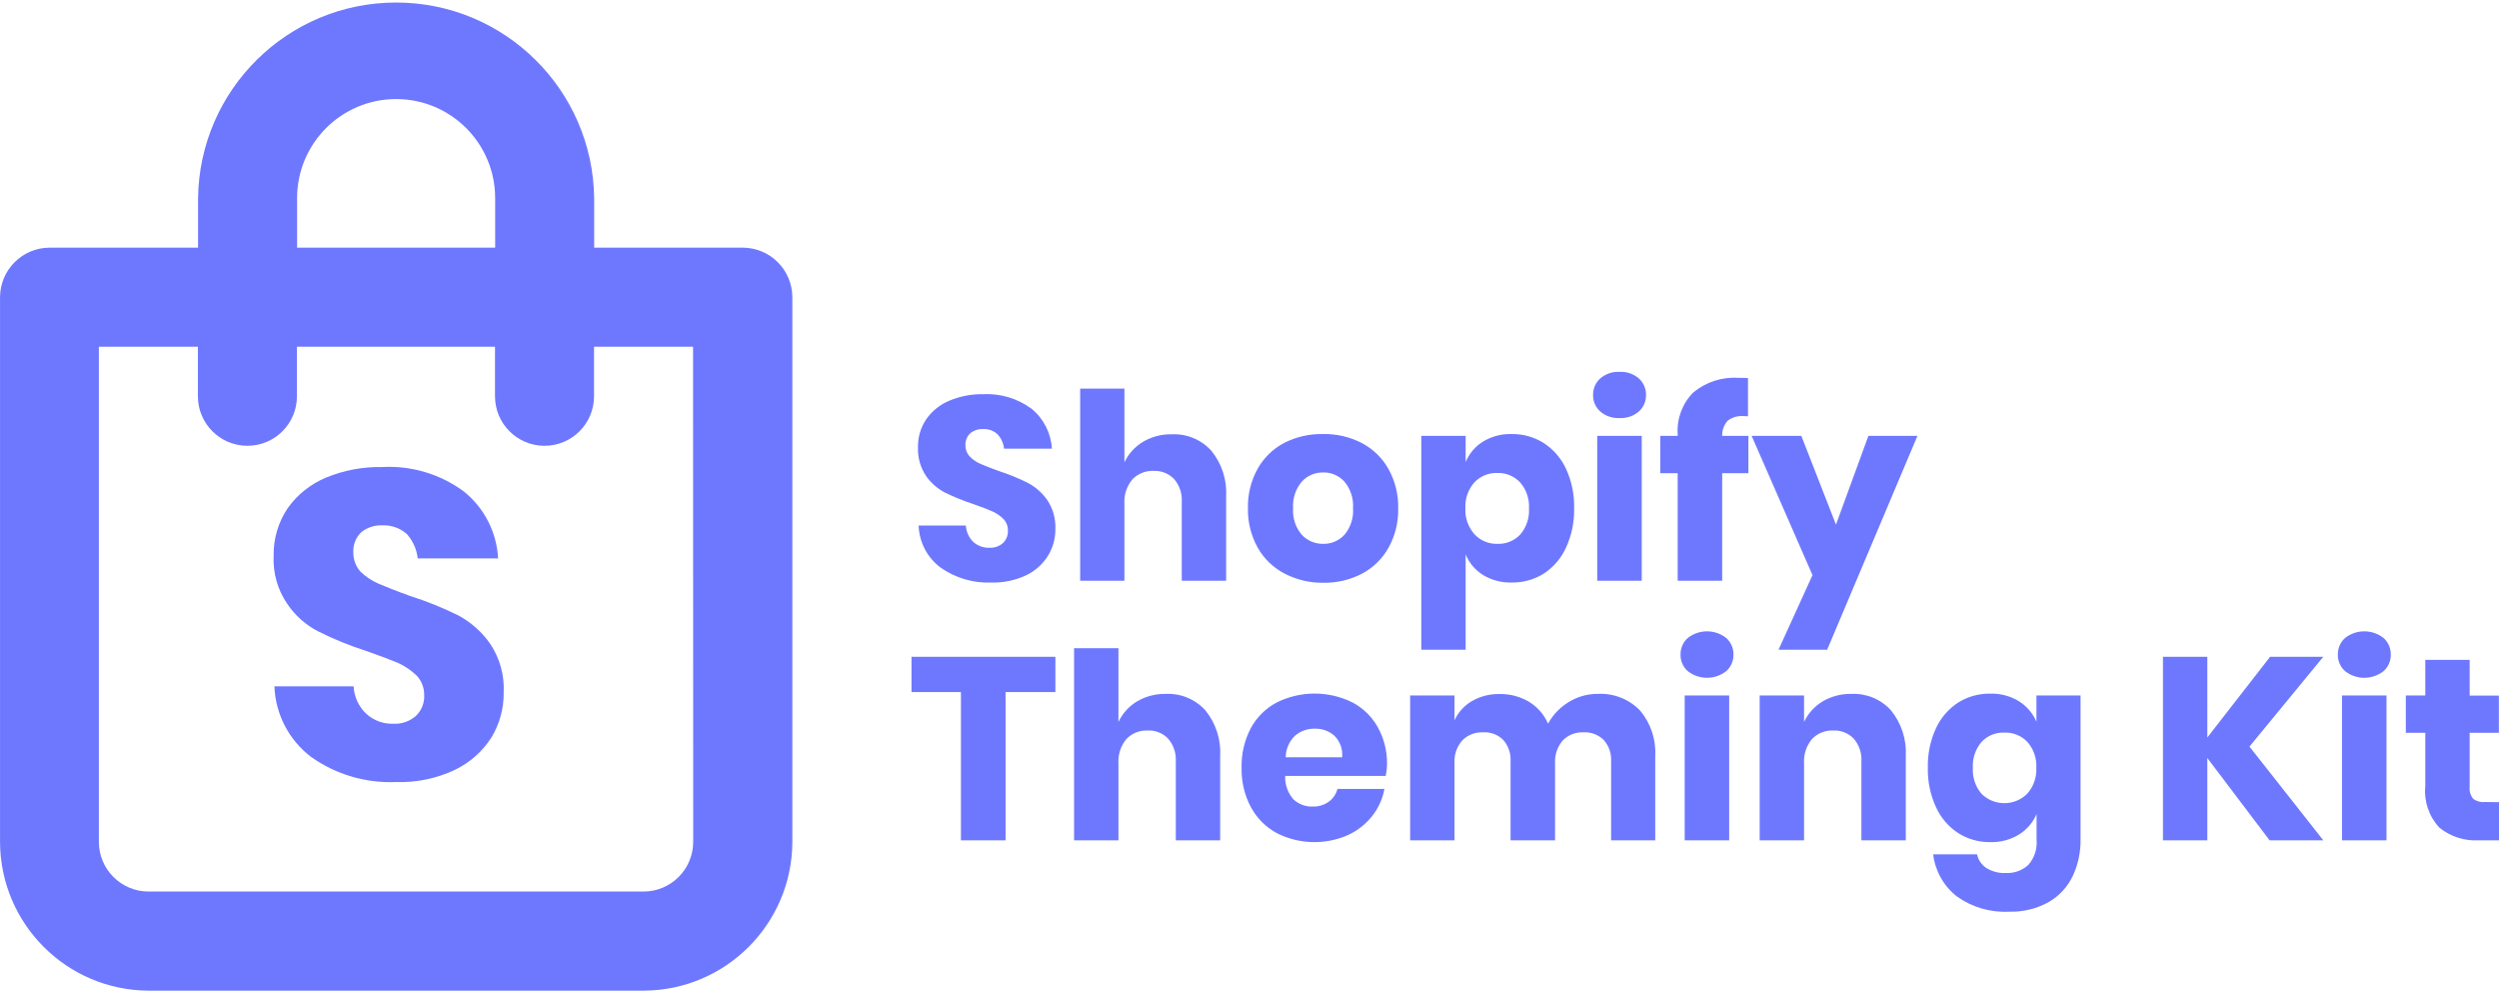
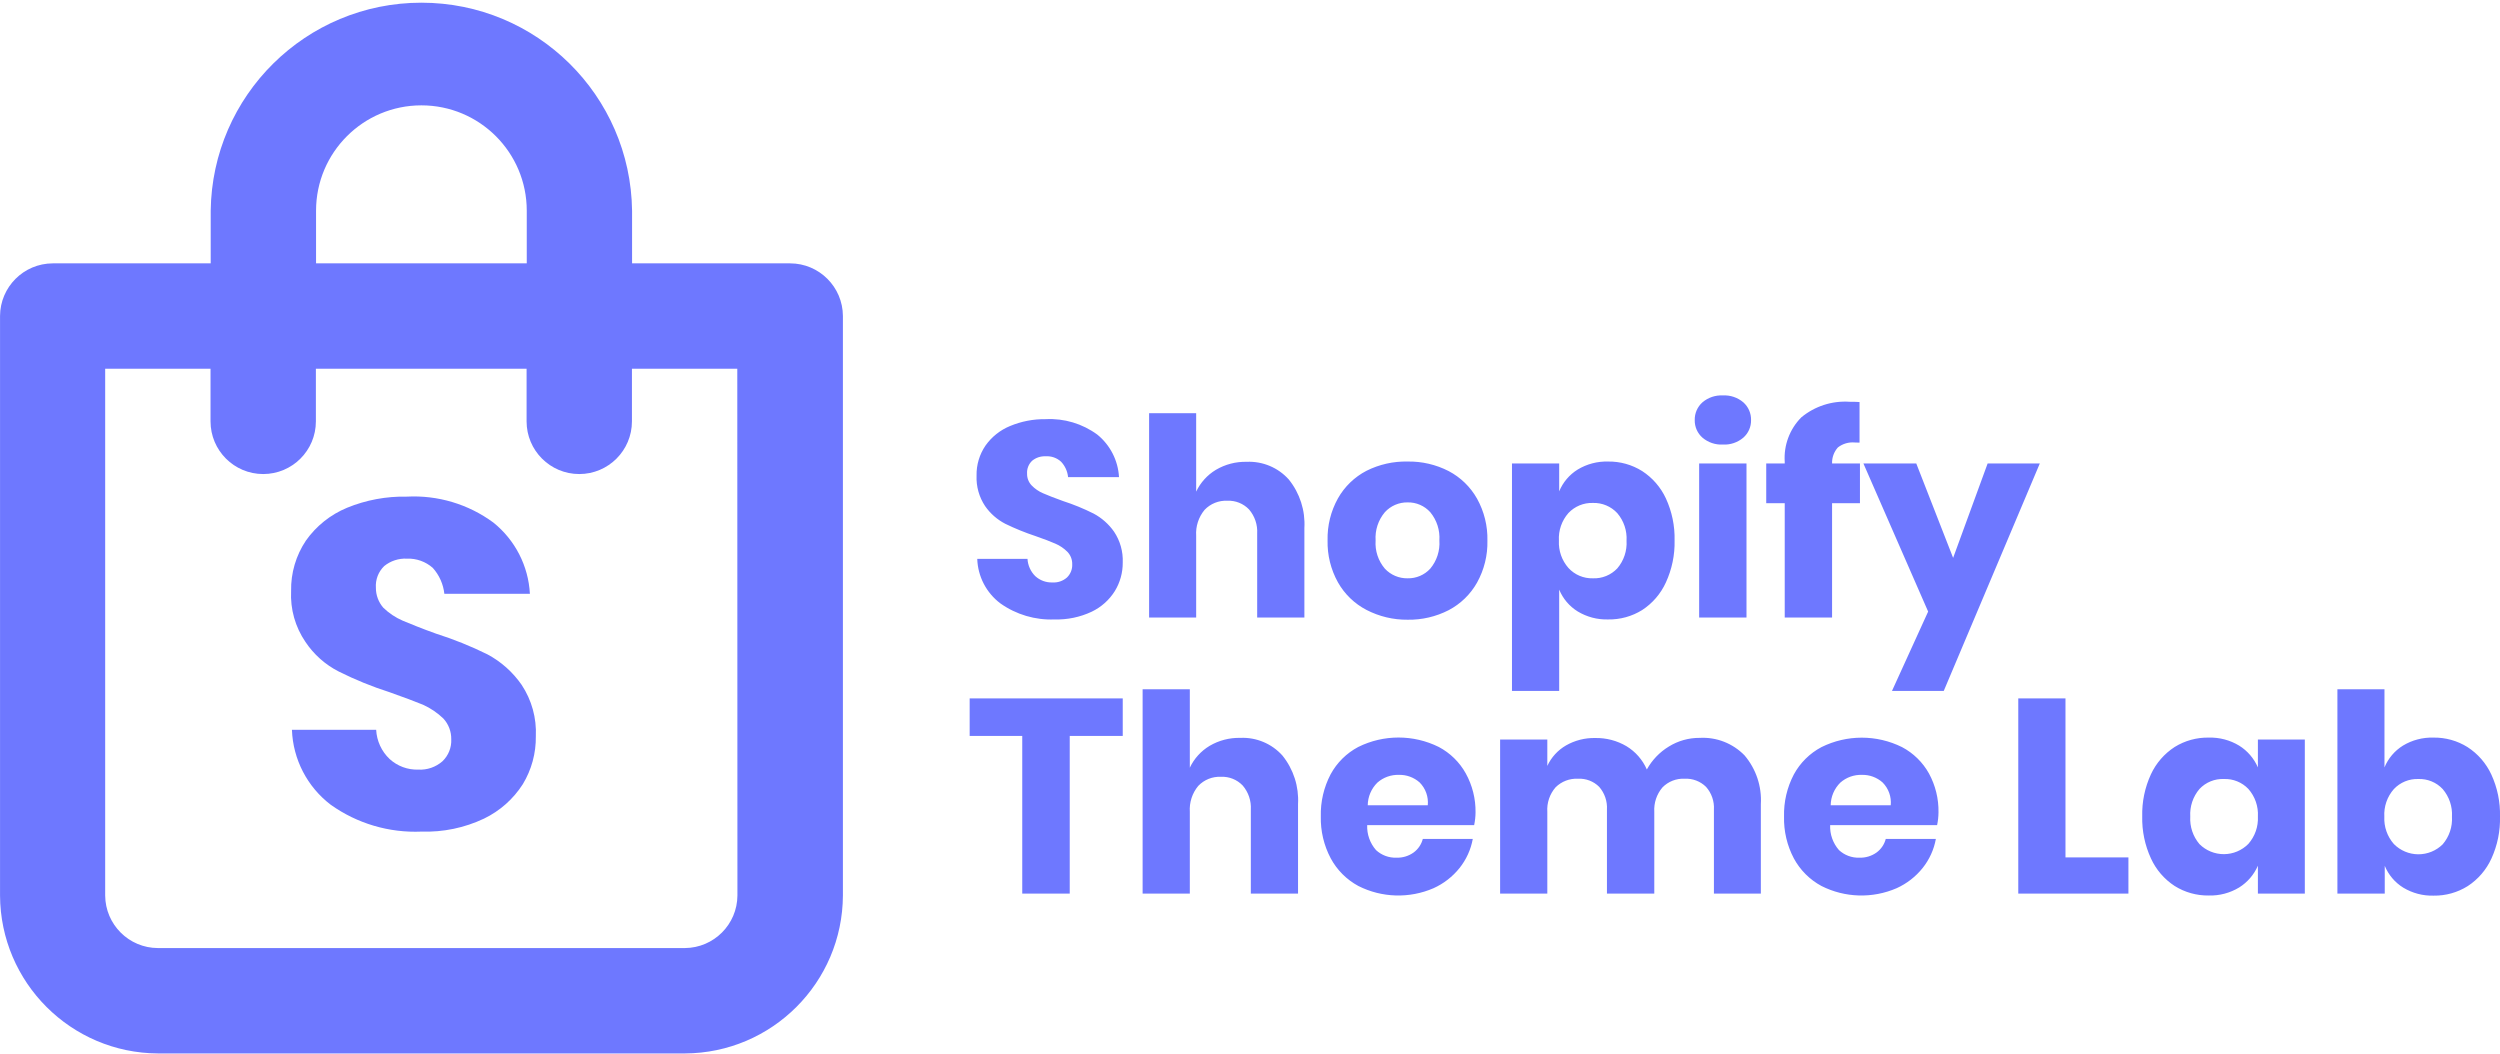
- <svg xmlns="http://www.w3.org/2000/svg" width="77.04" height="30.529" viewBox="0 0 77.04 30.529">
+ <svg xmlns="http://www.w3.org/2000/svg" width="72.448" height="30.529" viewBox="0 0 72.448 30.529">
  <g transform="translate(-93 -50.105)">
    <path d="M36.749,14.558H32.169V13.032a6.106,6.106,0,0,0-12.211,0v1.526H15.379a1.533,1.533,0,0,0-1.526,1.526V32.875a4.6,4.6,0,0,0,4.579,4.579H33.7a4.6,4.6,0,0,0,4.579-4.579V16.085A1.533,1.533,0,0,0,36.749,14.558ZM23.011,13.032a3.053,3.053,0,0,1,6.106,0v1.526H23.011ZM35.222,32.875A1.533,1.533,0,0,1,33.7,34.4H18.431A1.533,1.533,0,0,1,16.9,32.875V17.611h3.053v1.526a1.526,1.526,0,0,0,3.053,0V17.611h6.106v1.526a1.526,1.526,0,0,0,3.053,0V17.611h3.053Z" transform="translate(79.148 43.179)" fill="#6e78ff" />
    <path d="M8.251-14.885A2.608,2.608,0,0,1,7.875-13.5,2.757,2.757,0,0,1,6.749-12.5a3.928,3.928,0,0,1-1.811.376A4.22,4.22,0,0,1,2.31-12.9a2.86,2.86,0,0,1-1.127-2.173H3.624a1.254,1.254,0,0,0,.389.845,1.179,1.179,0,0,0,.831.308.98.98,0,0,0,.7-.241A.829.829,0,0,0,5.8-14.8a.864.864,0,0,0-.228-.6,2.085,2.085,0,0,0-.59-.4q-.342-.141-.966-.362a10.347,10.347,0,0,1-1.475-.6,2.549,2.549,0,0,1-.966-.858,2.4,2.4,0,0,1-.416-1.475,2.538,2.538,0,0,1,.429-1.462,2.741,2.741,0,0,1,1.194-.952,4.328,4.328,0,0,1,1.73-.322,3.883,3.883,0,0,1,2.508.751,2.841,2.841,0,0,1,1.059,2.065H5.6a1.342,1.342,0,0,0-.335-.751,1.071,1.071,0,0,0-.751-.268.97.97,0,0,0-.657.215.8.8,0,0,0-.241.63.874.874,0,0,0,.215.577,1.881,1.881,0,0,0,.563.376c.228.094.55.228.966.376a10.592,10.592,0,0,1,1.489.6,2.824,2.824,0,0,1,.992.885A2.488,2.488,0,0,1,8.251-14.885Z" transform="translate(100.277 86.328)" fill="#6e78ff" />
-     <path d="M4.536-1.592a1.559,1.559,0,0,1-.228.824,1.608,1.608,0,0,1-.672.6A2.368,2.368,0,0,1,2.56.056,2.534,2.534,0,0,1,.992-.408,1.681,1.681,0,0,1,.32-1.7H1.776A.768.768,0,0,0,2-1.2a.7.7,0,0,0,.5.184A.58.58,0,0,0,2.92-1.16a.5.5,0,0,0,.152-.384.5.5,0,0,0-.14-.36,1.1,1.1,0,0,0-.348-.236q-.208-.092-.576-.22a7.072,7.072,0,0,1-.876-.356,1.613,1.613,0,0,1-.584-.512A1.482,1.482,0,0,1,.3-4.112,1.488,1.488,0,0,1,.56-4.984a1.627,1.627,0,0,1,.708-.564,2.582,2.582,0,0,1,1.036-.2A2.323,2.323,0,0,1,3.8-5.3a1.709,1.709,0,0,1,.628,1.232H2.952a.759.759,0,0,0-.2-.444A.6.6,0,0,0,2.3-4.672a.572.572,0,0,0-.388.128.47.47,0,0,0-.148.376.477.477,0,0,0,.132.34,1.006,1.006,0,0,0,.332.228q.2.088.576.224a6.331,6.331,0,0,1,.888.364,1.7,1.7,0,0,1,.592.524A1.5,1.5,0,0,1,4.536-1.592Zm3.592-2.92A1.545,1.545,0,0,1,9.348-4,2.054,2.054,0,0,1,9.8-2.592V0H8.432V-2.432a.984.984,0,0,0-.236-.7.82.82,0,0,0-.628-.252.855.855,0,0,0-.66.264,1.068,1.068,0,0,0-.244.752V0H5.3V-5.92H6.664v2.272a1.472,1.472,0,0,1,.572-.632A1.678,1.678,0,0,1,8.128-4.512Zm4.664-.008a2.51,2.51,0,0,1,1.188.276,2.023,2.023,0,0,1,.824.8,2.39,2.39,0,0,1,.3,1.216,2.39,2.39,0,0,1-.3,1.216,2.023,2.023,0,0,1-.824.8,2.51,2.51,0,0,1-1.188.276A2.534,2.534,0,0,1,11.6-.22a2.017,2.017,0,0,1-.828-.8,2.39,2.39,0,0,1-.3-1.216,2.39,2.39,0,0,1,.3-1.216,2.017,2.017,0,0,1,.828-.8A2.534,2.534,0,0,1,12.792-4.52Zm0,1.184a.872.872,0,0,0-.66.284,1.15,1.15,0,0,0-.268.82,1.136,1.136,0,0,0,.268.816.878.878,0,0,0,.66.28.865.865,0,0,0,.656-.28,1.147,1.147,0,0,0,.264-.816,1.162,1.162,0,0,0-.264-.82A.859.859,0,0,0,12.792-3.336ZM18.6-4.52a1.808,1.808,0,0,1,.988.276,1.893,1.893,0,0,1,.688.792,2.752,2.752,0,0,1,.252,1.22,2.759,2.759,0,0,1-.252,1.216,1.888,1.888,0,0,1-.688.8A1.808,1.808,0,0,1,18.6.056a1.616,1.616,0,0,1-.88-.232,1.347,1.347,0,0,1-.536-.632V2.128H15.816V-4.464h1.368v.808a1.347,1.347,0,0,1,.536-.632A1.616,1.616,0,0,1,18.6-4.52Zm-.44,1.2a.931.931,0,0,0-.708.292,1.112,1.112,0,0,0-.276.8,1.115,1.115,0,0,0,.276.792.925.925,0,0,0,.708.3.921.921,0,0,0,.708-.288,1.129,1.129,0,0,0,.268-.8,1.129,1.129,0,0,0-.268-.8A.922.922,0,0,0,18.16-3.32Zm2.952-2.4a.668.668,0,0,1,.224-.516.845.845,0,0,1,.592-.2.845.845,0,0,1,.592.2.668.668,0,0,1,.224.516.659.659,0,0,1-.224.508.845.845,0,0,1-.592.2.845.845,0,0,1-.592-.2A.659.659,0,0,1,21.112-5.72Zm1.5,1.256V0H21.24V-4.464Zm3.136-.608a.693.693,0,0,0-.488.144.663.663,0,0,0-.168.464H25.9v1.152h-.808V0H23.72V-3.312h-.536V-4.464h.536v-.048A1.671,1.671,0,0,1,24.2-5.8a1.984,1.984,0,0,1,1.4-.452q.192,0,.288.008v1.176Zm1.784.608L28.6-1.728l1-2.736h1.512L28.328,2.128h-1.5l1.048-2.3L26-4.464ZM4.536,2.344V3.432H3V8H1.624V3.432H.1V2.344ZM7.944,3.488A1.545,1.545,0,0,1,9.164,4a2.054,2.054,0,0,1,.452,1.408V8H8.248V5.568a.984.984,0,0,0-.236-.7.82.82,0,0,0-.628-.252.855.855,0,0,0-.66.264,1.068,1.068,0,0,0-.244.752V8H5.112V2.08H6.48V4.352a1.472,1.472,0,0,1,.572-.632A1.678,1.678,0,0,1,7.944,3.488Zm6.816,2.16a1.887,1.887,0,0,1-.04.368h-3.1a1.035,1.035,0,0,0,.256.724.826.826,0,0,0,.592.22.809.809,0,0,0,.5-.152.71.71,0,0,0,.264-.392h1.448a1.892,1.892,0,0,1-.384.844,2.047,2.047,0,0,1-.752.584,2.568,2.568,0,0,1-2.18-.064,1.972,1.972,0,0,1-.8-.8,2.47,2.47,0,0,1-.288-1.216,2.492,2.492,0,0,1,.284-1.22,1.946,1.946,0,0,1,.8-.792,2.626,2.626,0,0,1,2.336,0,1.922,1.922,0,0,1,.78.764A2.274,2.274,0,0,1,14.76,5.648ZM13.376,5.44a.822.822,0,0,0-.236-.66.869.869,0,0,0-.6-.22.9.9,0,0,0-.624.224.938.938,0,0,0-.28.656Zm7.88-1.952a1.682,1.682,0,0,1,1.3.508,2,2,0,0,1,.472,1.412V8h-1.36V5.568a.911.911,0,0,0-.228-.66.822.822,0,0,0-.62-.236.84.84,0,0,0-.644.252,1,1,0,0,0-.236.708V8H18.568V5.568a.92.92,0,0,0-.224-.66.809.809,0,0,0-.616-.236.86.86,0,0,0-.648.248.983.983,0,0,0-.24.712V8H15.472V3.536H16.84V4.3a1.332,1.332,0,0,1,.54-.592,1.638,1.638,0,0,1,.852-.216,1.718,1.718,0,0,1,.9.236,1.482,1.482,0,0,1,.592.676,1.788,1.788,0,0,1,.636-.664A1.672,1.672,0,0,1,21.256,3.488ZM23.808,2.28a.668.668,0,0,1,.224-.516.961.961,0,0,1,1.184,0,.668.668,0,0,1,.224.516.659.659,0,0,1-.224.508.961.961,0,0,1-1.184,0A.659.659,0,0,1,23.808,2.28Zm1.5,1.256V8H23.936V3.536Zm3.776-.048A1.545,1.545,0,0,1,30.3,4a2.054,2.054,0,0,1,.452,1.408V8H29.384V5.568a.984.984,0,0,0-.236-.7.82.82,0,0,0-.628-.252.855.855,0,0,0-.66.264,1.068,1.068,0,0,0-.244.752V8H26.248V3.536h1.368v.816a1.472,1.472,0,0,1,.572-.632A1.678,1.678,0,0,1,29.08,3.488Zm4.272-.008a1.616,1.616,0,0,1,.88.232,1.4,1.4,0,0,1,.544.632V3.536h1.36v4.44A2.565,2.565,0,0,1,35.9,9.1a1.841,1.841,0,0,1-.736.8,2.368,2.368,0,0,1-1.232.3,2.532,2.532,0,0,1-1.612-.476,1.937,1.937,0,0,1-.724-1.292h1.352a.678.678,0,0,0,.292.424,1.056,1.056,0,0,0,.6.152.959.959,0,0,0,.684-.244,1.027,1.027,0,0,0,.26-.78V7.192a1.4,1.4,0,0,1-.544.632,1.616,1.616,0,0,1-.88.232,1.808,1.808,0,0,1-.988-.276,1.888,1.888,0,0,1-.688-.8,2.759,2.759,0,0,1-.252-1.216,2.752,2.752,0,0,1,.252-1.22,1.893,1.893,0,0,1,.688-.792A1.808,1.808,0,0,1,33.352,3.48Zm.44,1.2a.921.921,0,0,0-.708.288,1.129,1.129,0,0,0-.268.8,1.129,1.129,0,0,0,.268.8A1,1,0,0,0,34.5,6.56a1.115,1.115,0,0,0,.276-.792,1.112,1.112,0,0,0-.276-.8A.931.931,0,0,0,33.792,4.68Zm7.552.432L43.624,8H41.968l-1.92-2.536V8H38.68V2.344h1.368V4.832l1.936-2.488h1.64ZM44.072,2.28a.668.668,0,0,1,.224-.516.961.961,0,0,1,1.184,0,.668.668,0,0,1,.224.516.659.659,0,0,1-.224.508.961.961,0,0,1-1.184,0A.659.659,0,0,1,44.072,2.28Zm1.5,1.256V8H44.2V3.536ZM49.04,6.824V8h-.616a1.773,1.773,0,0,1-1.22-.388,1.645,1.645,0,0,1-.436-1.284V4.688h-.6V3.536h.6V2.44h1.368v1.1h.9V4.688h-.9V6.352a.5.5,0,0,0,.108.368.516.516,0,0,0,.364.1Z" transform="translate(121 68)" fill="#6e78ff" />
+     <path d="M4.536-1.592a1.559,1.559,0,0,1-.228.824,1.608,1.608,0,0,1-.672.6A2.368,2.368,0,0,1,2.56.056,2.534,2.534,0,0,1,.992-.408,1.681,1.681,0,0,1,.32-1.7H1.776A.768.768,0,0,0,2-1.2a.7.7,0,0,0,.5.184A.58.58,0,0,0,2.92-1.16a.5.5,0,0,0,.152-.384.5.5,0,0,0-.14-.36,1.1,1.1,0,0,0-.348-.236q-.208-.092-.576-.22a7.072,7.072,0,0,1-.876-.356,1.613,1.613,0,0,1-.584-.512A1.482,1.482,0,0,1,.3-4.112,1.488,1.488,0,0,1,.56-4.984a1.627,1.627,0,0,1,.708-.564,2.582,2.582,0,0,1,1.036-.2A2.323,2.323,0,0,1,3.8-5.3a1.709,1.709,0,0,1,.628,1.232H2.952a.759.759,0,0,0-.2-.444A.6.6,0,0,0,2.3-4.672a.572.572,0,0,0-.388.128.47.47,0,0,0-.148.376.477.477,0,0,0,.132.34,1.006,1.006,0,0,0,.332.228q.2.088.576.224a6.331,6.331,0,0,1,.888.364,1.7,1.7,0,0,1,.592.524A1.5,1.5,0,0,1,4.536-1.592Zm3.592-2.92A1.545,1.545,0,0,1,9.348-4,2.054,2.054,0,0,1,9.8-2.592V0H8.432V-2.432a.984.984,0,0,0-.236-.7.82.82,0,0,0-.628-.252.855.855,0,0,0-.66.264,1.068,1.068,0,0,0-.244.752V0H5.3V-5.92H6.664v2.272a1.472,1.472,0,0,1,.572-.632A1.678,1.678,0,0,1,8.128-4.512Zm4.664-.008a2.51,2.51,0,0,1,1.188.276,2.023,2.023,0,0,1,.824.8,2.39,2.39,0,0,1,.3,1.216,2.39,2.39,0,0,1-.3,1.216,2.023,2.023,0,0,1-.824.8,2.51,2.51,0,0,1-1.188.276A2.534,2.534,0,0,1,11.6-.22a2.017,2.017,0,0,1-.828-.8,2.39,2.39,0,0,1-.3-1.216,2.39,2.39,0,0,1,.3-1.216,2.017,2.017,0,0,1,.828-.8A2.534,2.534,0,0,1,12.792-4.52Zm0,1.184a.872.872,0,0,0-.66.284,1.15,1.15,0,0,0-.268.82,1.136,1.136,0,0,0,.268.816.878.878,0,0,0,.66.28.865.865,0,0,0,.656-.28,1.147,1.147,0,0,0,.264-.816,1.162,1.162,0,0,0-.264-.82A.859.859,0,0,0,12.792-3.336ZM18.6-4.52a1.808,1.808,0,0,1,.988.276,1.893,1.893,0,0,1,.688.792,2.752,2.752,0,0,1,.252,1.22,2.759,2.759,0,0,1-.252,1.216,1.888,1.888,0,0,1-.688.8A1.808,1.808,0,0,1,18.6.056a1.616,1.616,0,0,1-.88-.232,1.347,1.347,0,0,1-.536-.632V2.128H15.816V-4.464h1.368v.808a1.347,1.347,0,0,1,.536-.632A1.616,1.616,0,0,1,18.6-4.52Zm-.44,1.2a.931.931,0,0,0-.708.292,1.112,1.112,0,0,0-.276.8,1.115,1.115,0,0,0,.276.792.925.925,0,0,0,.708.3.921.921,0,0,0,.708-.288,1.129,1.129,0,0,0,.268-.8,1.129,1.129,0,0,0-.268-.8A.922.922,0,0,0,18.16-3.32Zm2.952-2.4a.668.668,0,0,1,.224-.516.845.845,0,0,1,.592-.2.845.845,0,0,1,.592.2.668.668,0,0,1,.224.516.659.659,0,0,1-.224.508.845.845,0,0,1-.592.2.845.845,0,0,1-.592-.2A.659.659,0,0,1,21.112-5.72Zm1.5,1.256V0H21.24V-4.464Zm3.136-.608a.693.693,0,0,0-.488.144.663.663,0,0,0-.168.464H25.9v1.152h-.808V0H23.72V-3.312h-.536V-4.464h.536v-.048A1.671,1.671,0,0,1,24.2-5.8a1.984,1.984,0,0,1,1.4-.452q.192,0,.288.008v1.176Zm1.784.608L28.6-1.728l1-2.736h1.512L28.328,2.128h-1.5l1.048-2.3L26-4.464ZM4.536,2.344V3.432H3V8H1.624V3.432H.1V2.344ZM7.944,3.488A1.545,1.545,0,0,1,9.164,4a2.054,2.054,0,0,1,.452,1.408V8H8.248V5.568a.984.984,0,0,0-.236-.7.82.82,0,0,0-.628-.252.855.855,0,0,0-.66.264,1.068,1.068,0,0,0-.244.752V8H5.112V2.08H6.48V4.352a1.472,1.472,0,0,1,.572-.632A1.678,1.678,0,0,1,7.944,3.488Zm6.816,2.16a1.887,1.887,0,0,1-.04.368h-3.1a1.035,1.035,0,0,0,.256.724.826.826,0,0,0,.592.22.809.809,0,0,0,.5-.152.71.71,0,0,0,.264-.392h1.448a1.892,1.892,0,0,1-.384.844,2.047,2.047,0,0,1-.752.584,2.568,2.568,0,0,1-2.18-.064,1.972,1.972,0,0,1-.8-.8,2.47,2.47,0,0,1-.288-1.216,2.492,2.492,0,0,1,.284-1.22,1.946,1.946,0,0,1,.8-.792,2.626,2.626,0,0,1,2.336,0,1.922,1.922,0,0,1,.78.764A2.274,2.274,0,0,1,14.76,5.648ZM13.376,5.44a.822.822,0,0,0-.236-.66.869.869,0,0,0-.6-.22.9.9,0,0,0-.624.224.938.938,0,0,0-.28.656Zm7.88-1.952a1.682,1.682,0,0,1,1.3.508,2,2,0,0,1,.472,1.412V8h-1.36V5.568a.911.911,0,0,0-.228-.66.822.822,0,0,0-.62-.236.84.84,0,0,0-.644.252,1,1,0,0,0-.236.708V8H18.568V5.568a.92.92,0,0,0-.224-.66.809.809,0,0,0-.616-.236.86.86,0,0,0-.648.248.983.983,0,0,0-.24.712V8H15.472V3.536H16.84V4.3a1.332,1.332,0,0,1,.54-.592,1.638,1.638,0,0,1,.852-.216,1.718,1.718,0,0,1,.9.236,1.482,1.482,0,0,1,.592.676,1.788,1.788,0,0,1,.636-.664A1.672,1.672,0,0,1,21.256,3.488Zm6.92,2.16a1.887,1.887,0,0,1-.04.368h-3.1a1.035,1.035,0,0,0,.256.724.826.826,0,0,0,.592.22.809.809,0,0,0,.5-.152.71.71,0,0,0,.264-.392H28.1a1.892,1.892,0,0,1-.384.844,2.047,2.047,0,0,1-.752.584,2.568,2.568,0,0,1-2.18-.064,1.972,1.972,0,0,1-.8-.8A2.47,2.47,0,0,1,23.7,5.768a2.492,2.492,0,0,1,.284-1.22,1.946,1.946,0,0,1,.8-.792,2.626,2.626,0,0,1,2.336,0,1.922,1.922,0,0,1,.78.764A2.274,2.274,0,0,1,28.176,5.648ZM26.792,5.44a.822.822,0,0,0-.236-.66.869.869,0,0,0-.6-.22.9.9,0,0,0-.624.224.938.938,0,0,0-.28.656Zm5.064,1.512H33.68V8H30.488V2.344h1.368ZM36.008,3.48a1.616,1.616,0,0,1,.88.232,1.4,1.4,0,0,1,.544.632V3.536h1.36V8h-1.36V7.192a1.4,1.4,0,0,1-.544.632,1.616,1.616,0,0,1-.88.232,1.808,1.808,0,0,1-.988-.276,1.888,1.888,0,0,1-.688-.8,2.759,2.759,0,0,1-.252-1.216,2.752,2.752,0,0,1,.252-1.22,1.893,1.893,0,0,1,.688-.792A1.808,1.808,0,0,1,36.008,3.48Zm.44,1.2a.921.921,0,0,0-.708.288,1.129,1.129,0,0,0-.268.8,1.129,1.129,0,0,0,.268.8,1,1,0,0,0,1.416-.008,1.115,1.115,0,0,0,.276-.792,1.112,1.112,0,0,0-.276-.8A.931.931,0,0,0,36.448,4.68Zm6.072-1.2a1.808,1.808,0,0,1,.988.276,1.893,1.893,0,0,1,.688.792,2.752,2.752,0,0,1,.252,1.22A2.759,2.759,0,0,1,44.2,6.984a1.888,1.888,0,0,1-.688.8,1.808,1.808,0,0,1-.988.276,1.616,1.616,0,0,1-.88-.232,1.347,1.347,0,0,1-.536-.632V8H39.736V2.08H41.1V4.344a1.347,1.347,0,0,1,.536-.632A1.616,1.616,0,0,1,42.52,3.48Zm-.44,1.2a.931.931,0,0,0-.708.292,1.112,1.112,0,0,0-.276.8,1.115,1.115,0,0,0,.276.792,1,1,0,0,0,1.416.008,1.129,1.129,0,0,0,.268-.8,1.129,1.129,0,0,0-.268-.8A.922.922,0,0,0,42.08,4.68Z" transform="translate(121 68)" fill="#6e78ff" />
  </g>
</svg>
